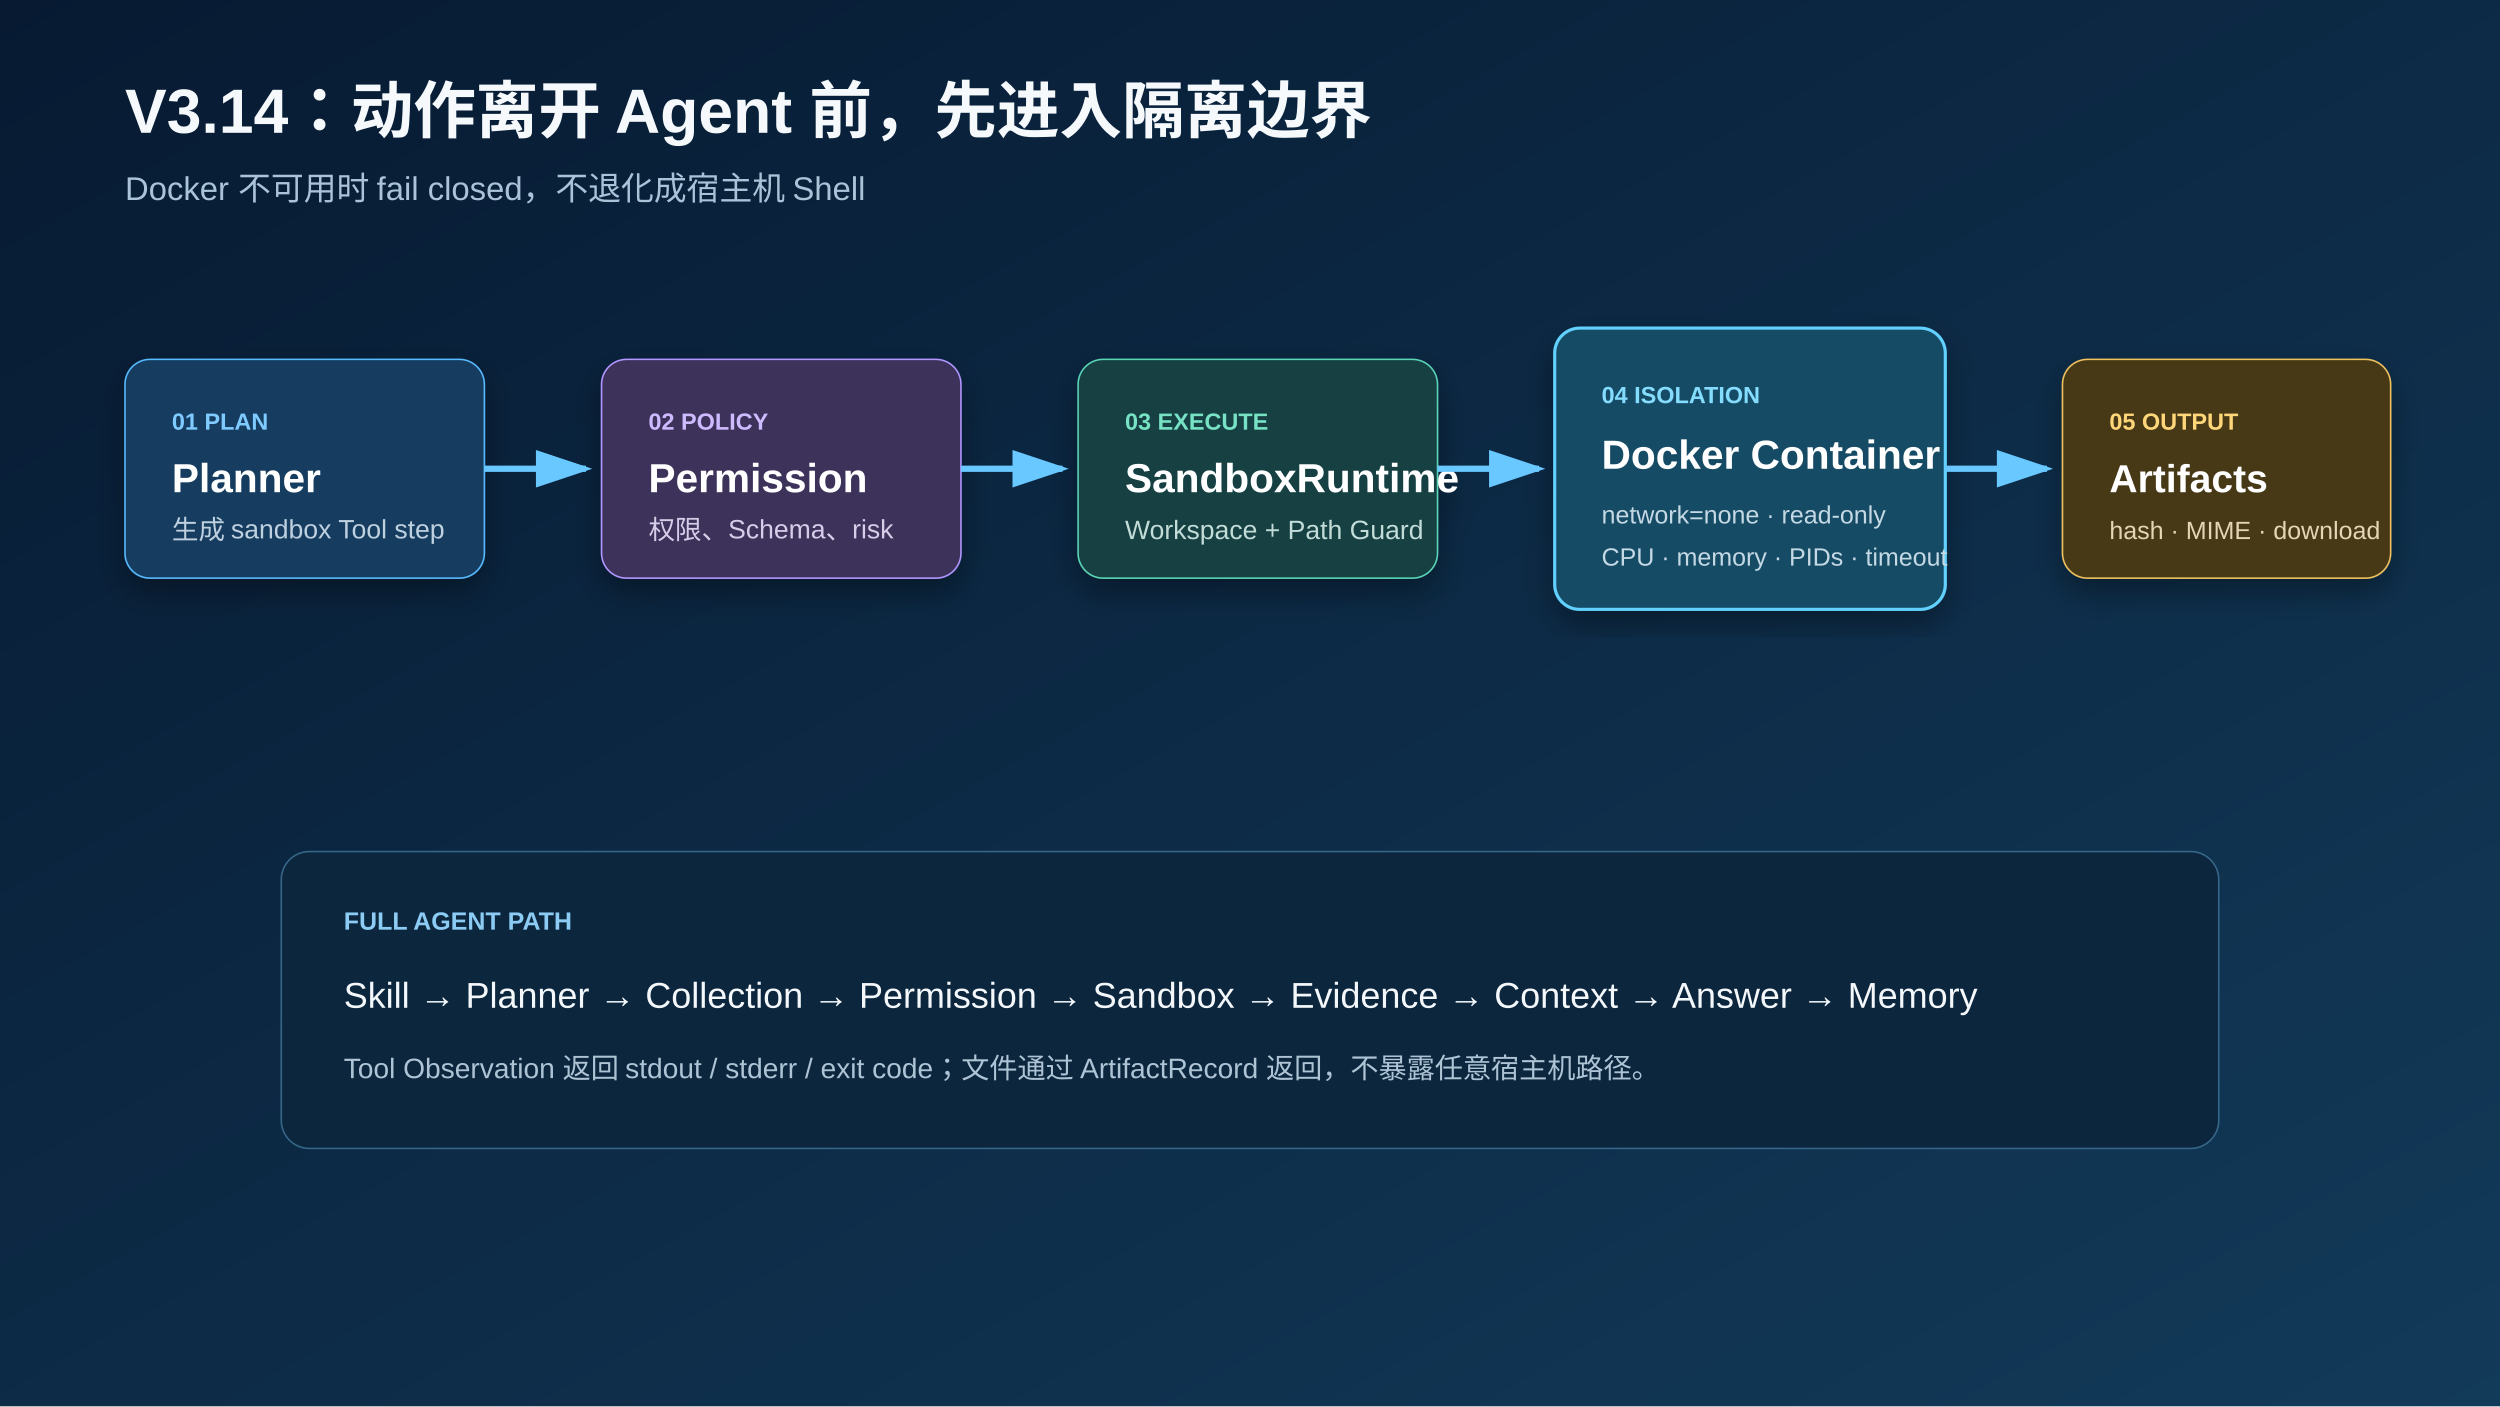
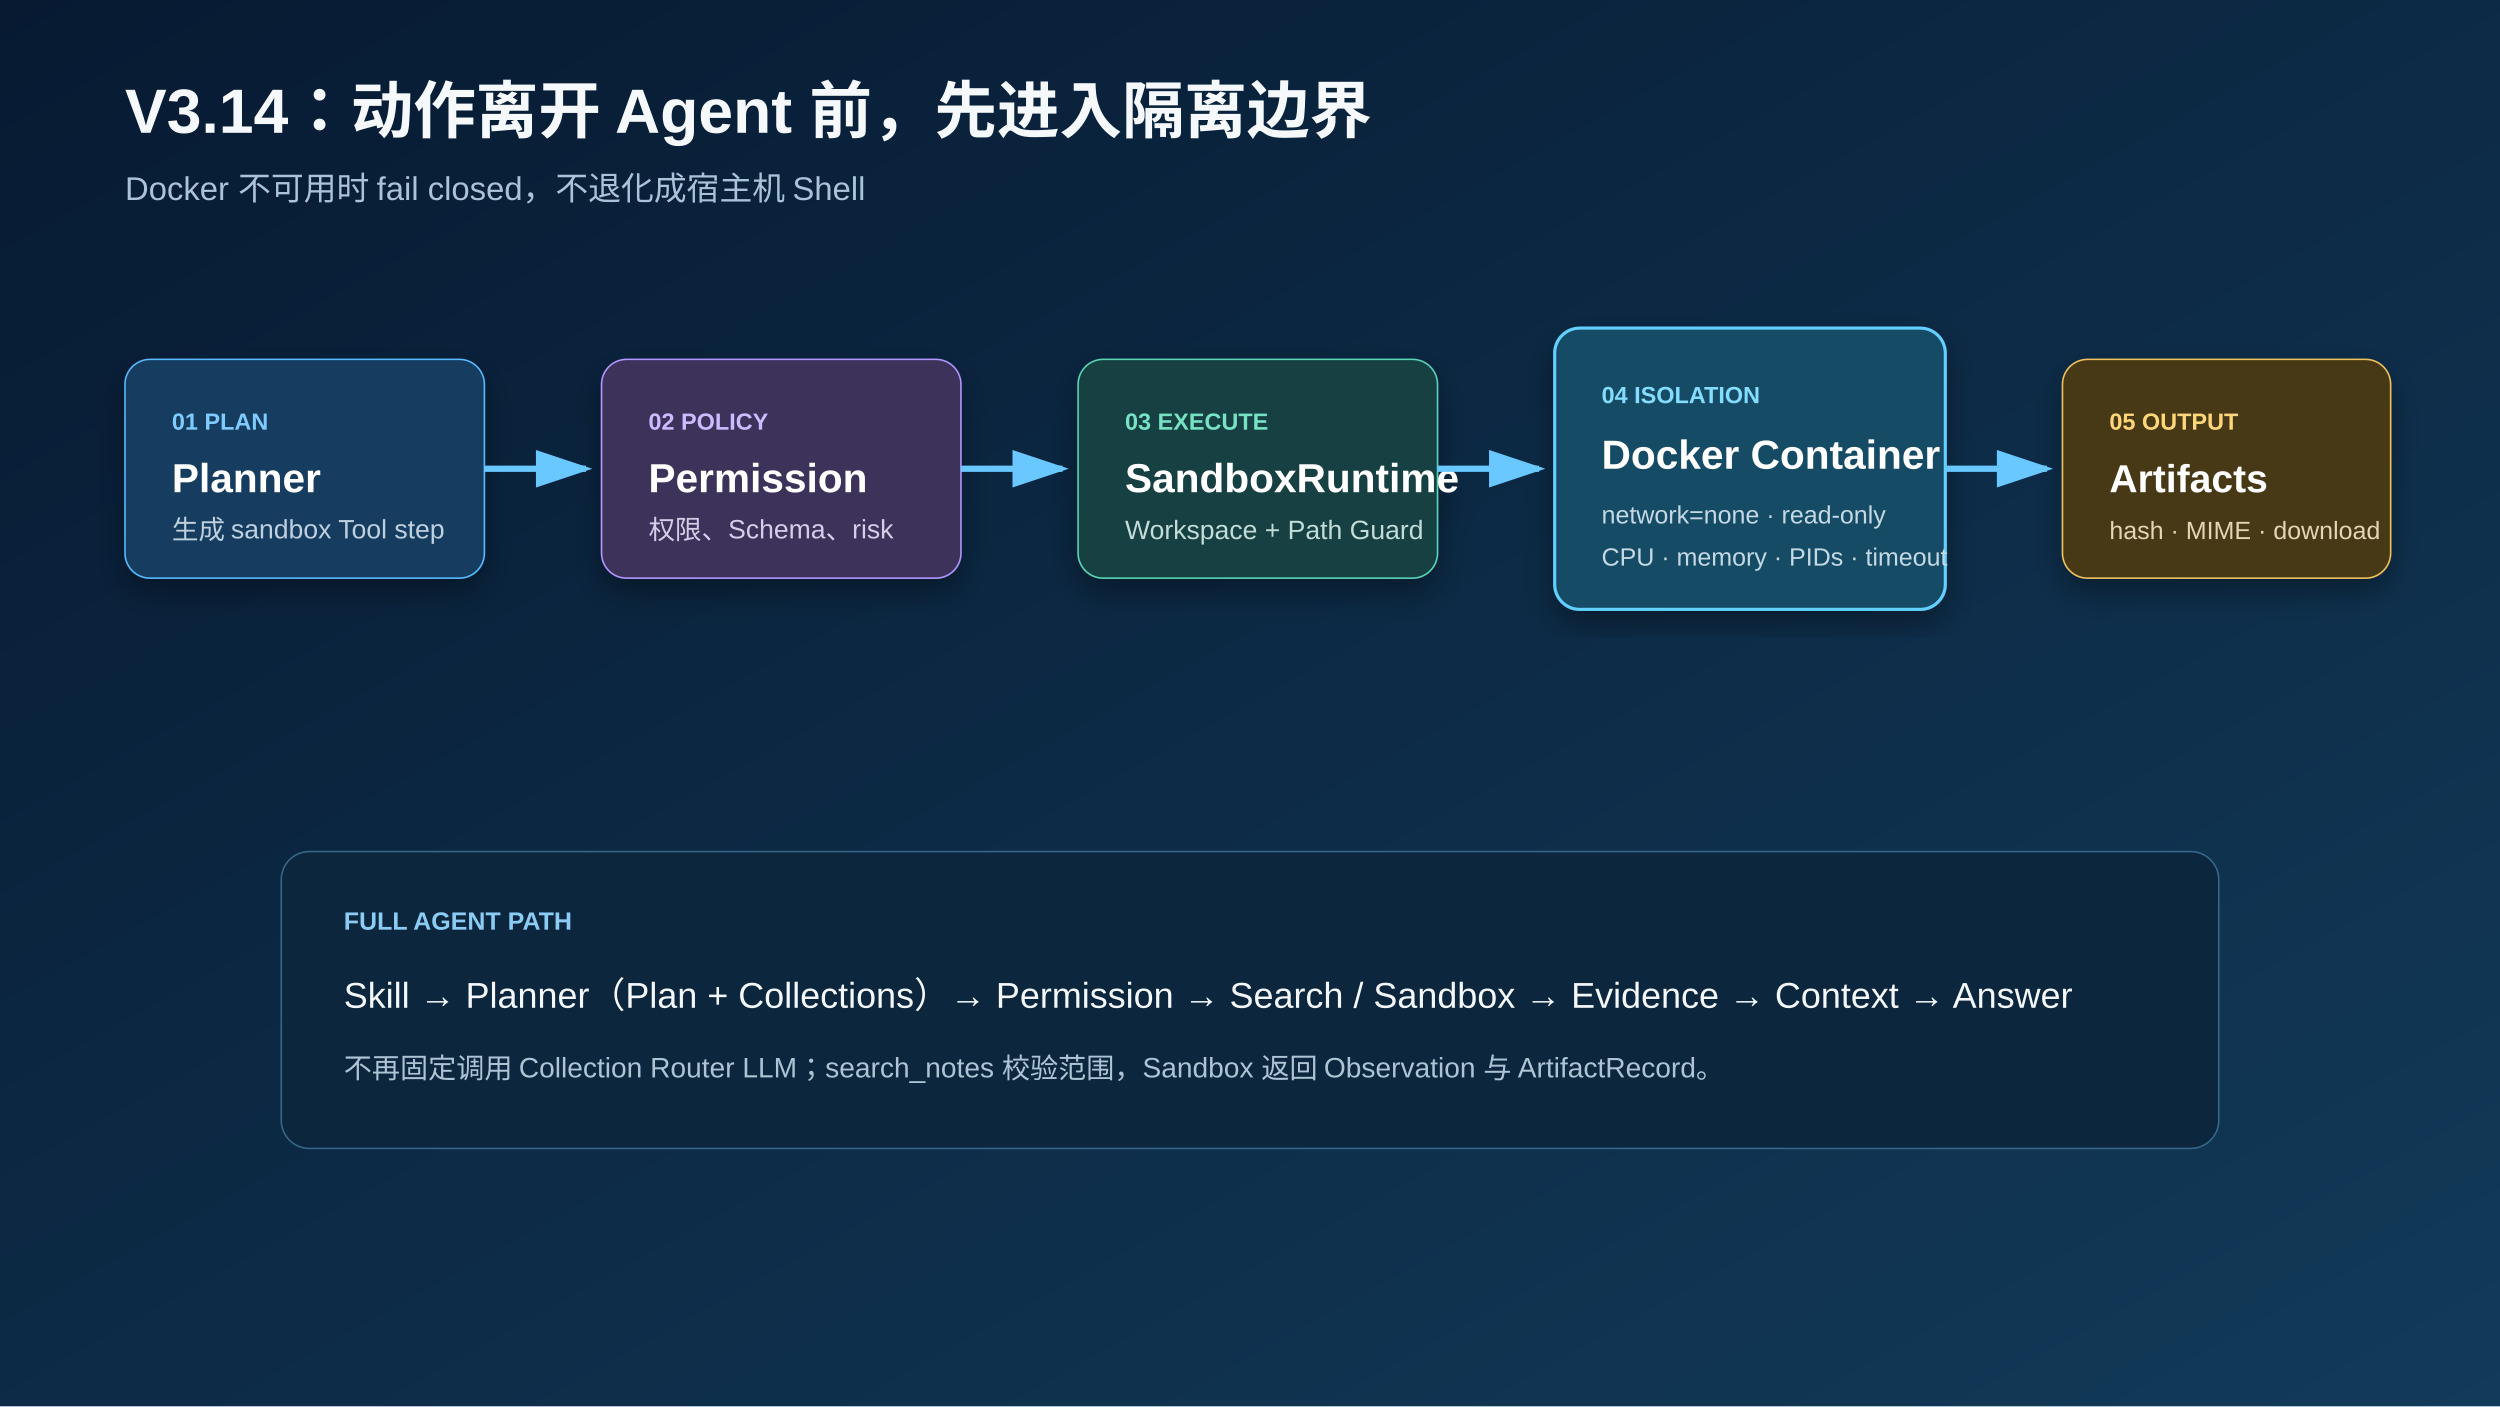
<svg xmlns="http://www.w3.org/2000/svg" width="1600" height="900" viewBox="0 0 1600 900" role="img" aria-labelledby="title desc">
  <defs>
    <linearGradient id="bg" x1="0" y1="0" x2="1" y2="1">
      <stop stop-color="#071a32" />
      <stop offset="1" stop-color="#123a59" />
    </linearGradient>
    <filter id="s">
      <feDropShadow dx="0" dy="9" stdDeviation="10" flood-opacity=".35" />
    </filter>
    <marker id="a" markerWidth="10" markerHeight="10" refX="8" refY="3" orient="auto">
      <path d="M0 0V6L9 3Z" fill="#68c8ff" />
    </marker>
  </defs>
  <rect width="1600" height="900" fill="url(#bg)" />
  <text x="80" y="85" fill="#f5f9fc" font-size="40" font-family="Arial" font-weight="700">V3.14：动作离开 Agent 前，先进入隔离边界</text>
  <text x="80" y="128" fill="#aac3d8" font-size="21" font-family="Arial">Docker 不可用时 fail closed，不退化成宿主机 Shell</text>
  <g filter="url(#s)" font-family="Arial">
    <rect x="80" y="230" width="230" height="140" rx="16" fill="#143d60" stroke="#59baff" />
    <text x="110" y="275" fill="#7fcaff" font-size="15" font-weight="700">01 PLAN</text>
    <text x="110" y="315" fill="#fff" font-size="26" font-weight="700">Planner</text>
    <text x="110" y="345" fill="#bfd0df" font-size="17">生成 sandbox Tool step</text>
    <rect x="385" y="230" width="230" height="140" rx="16" fill="#3c315a" stroke="#b396ff" />
    <text x="415" y="275" fill="#cebaff" font-size="15" font-weight="700">02 POLICY</text>
    <text x="415" y="315" fill="#fff" font-size="26" font-weight="700">Permission</text>
    <text x="415" y="345" fill="#d8cde9" font-size="17">权限、Schema、risk</text>
    <rect x="690" y="230" width="230" height="140" rx="16" fill="#133f42" stroke="#5bd5b6" />
    <text x="720" y="275" fill="#78e2c4" font-size="15" font-weight="700">03 EXECUTE</text>
    <text x="720" y="315" fill="#fff" font-size="26" font-weight="700">SandboxRuntime</text>
    <text x="720" y="345" fill="#c3dcd7" font-size="17">Workspace + Path Guard</text>
    <rect x="995" y="210" width="250" height="180" rx="16" fill="#174c66" stroke="#62d1ff" stroke-width="2" />
    <text x="1025" y="258" fill="#84ddff" font-size="15" font-weight="700">04 ISOLATION</text>
    <text x="1025" y="300" fill="#fff" font-size="26" font-weight="700">Docker Container</text>
    <text x="1025" y="335" fill="#c4d9e4" font-size="16">network=none · read-only</text>
    <text x="1025" y="362" fill="#c4d9e4" font-size="16">CPU · memory · PIDs · timeout</text>
    <rect x="1320" y="230" width="210" height="140" rx="16" fill="#473919" stroke="#f0c25d" />
    <text x="1350" y="275" fill="#ffd779" font-size="15" font-weight="700">05 OUTPUT</text>
    <text x="1350" y="315" fill="#fff" font-size="25" font-weight="700">Artifacts</text>
    <text x="1350" y="345" fill="#e4d6b4" font-size="16">hash · MIME · download</text>
  </g>
  <g stroke="#68c8ff" stroke-width="4" fill="none" marker-end="url(#a)">
    <path d="M310 300H375" />
    <path d="M615 300H680" />
    <path d="M920 300H985" />
    <path d="M1245 300H1310" />
  </g>
  <rect x="180" y="545" width="1240" height="190" rx="18" fill="#0c263e" stroke="#376789" />
  <text x="220" y="595" fill="#8cccf4" font-size="16" font-family="Arial" font-weight="700">FULL AGENT PATH</text>
-   <text x="220" y="645" fill="#f4f8fb" font-size="23" font-family="Arial">Skill → Planner → Collection → Permission → Sandbox → Evidence → Context → Answer → Memory</text>
-   <text x="220" y="690" fill="#aec4d5" font-size="18" font-family="Arial">Tool Observation 返回 stdout / stderr / exit code；文件通过 ArtifactRecord 返回，不暴露任意宿主机路径。</text>
+   <text x="220" y="645" fill="#f4f8fb" font-size="23" font-family="Arial">Skill → Planner（Plan + Collections）→ Permission → Search / Sandbox → Evidence → Context → Answer</text>
+   <text x="220" y="690" fill="#aec4d5" font-size="18" font-family="Arial">不再固定调用 Collection Router LLM；search_notes 校验范围，Sandbox 返回 Observation 与 ArtifactRecord。</text>
</svg>
